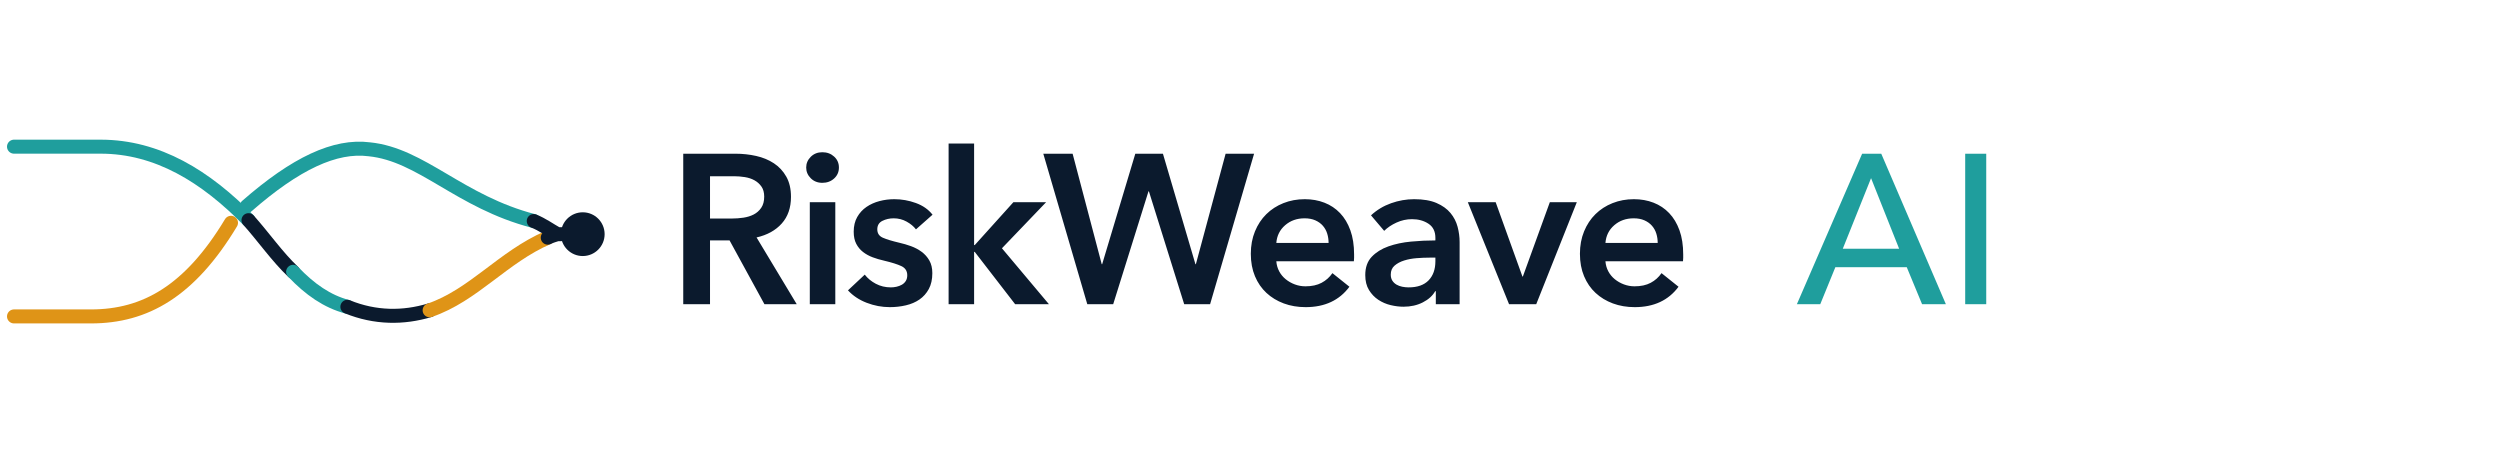
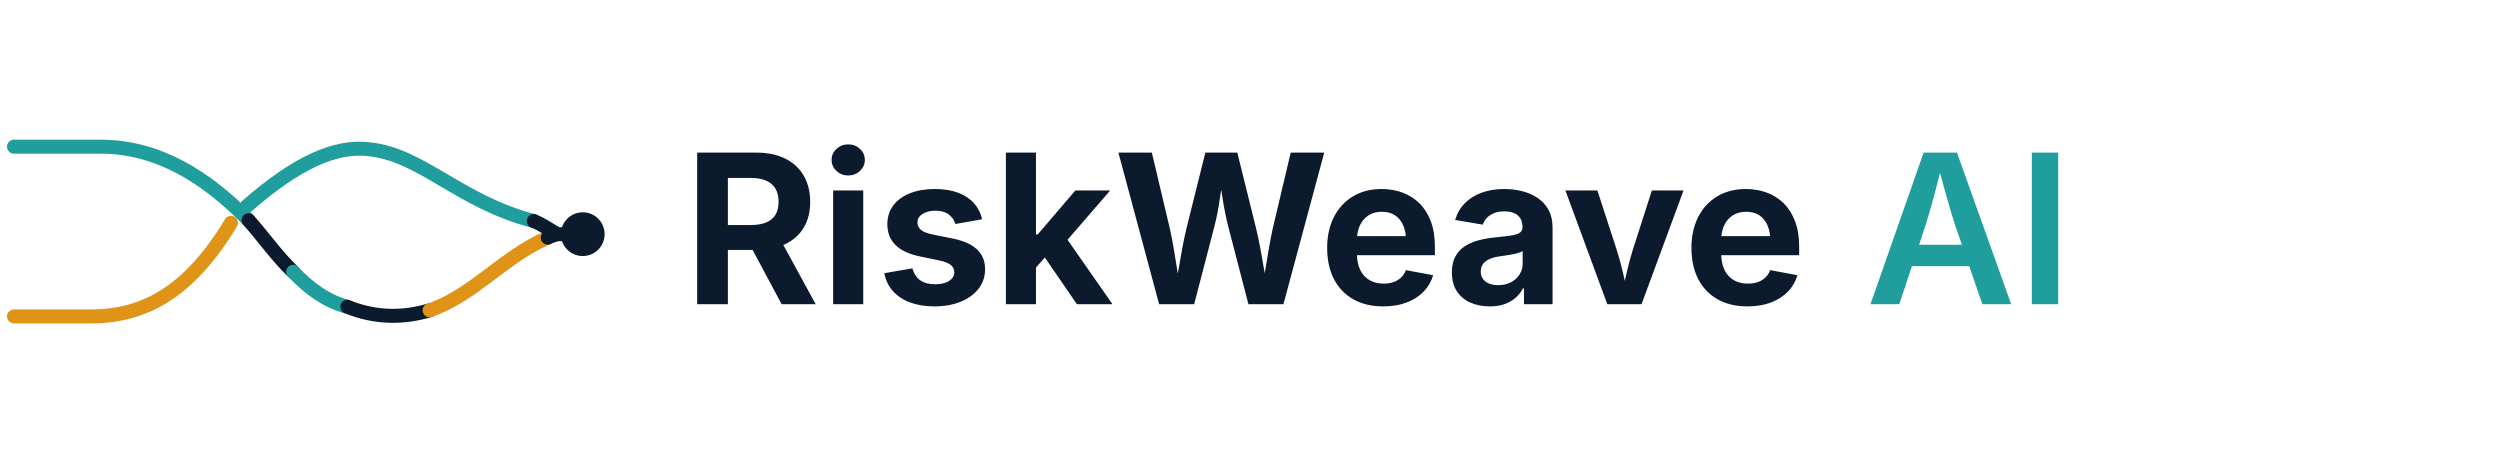
<svg xmlns="http://www.w3.org/2000/svg" viewBox="0 0 600 112" role="img" aria-labelledby="title">
  <g data-brand-mark="concept-a" data-brand-geometry="concept-a-reference-v2" transform="translate(0 31) scale(.21)" fill="none" stroke-linecap="round" stroke-linejoin="round" stroke-width="16">
    <path stroke="#DF9417" d="M16 214H104C166 214 217 185 264 107" />
    <path stroke="#1F9E9D" d="M282 88C338 39 383 18 422 23C482 29 525 83 610 105" />
    <path stroke="#1F9E9D" d="M16 20H115C180 20 235 54 284 104" />
    <path stroke="#0B1A2D" d="M284 104C301 123 317 146 335 163" />
    <path stroke="#1F9E9D" d="M335 163C354 183 374 197 397 203" />
    <path stroke="#0B1A2D" d="M397 203C429 216 461 216 491 207" />
    <path stroke="#DF9417" d="M491 207C541 190 575 146 626 124" />
    <path stroke="#0B1A2D" d="M610 105C620 109 628 115 637 120M626 124C630 122 634 121 637 120M637 120H641" />
    <circle cx="666" cy="120" r="25" fill="#0B1A2D" stroke="none" />
  </g>
-   <g data-wordmark-outline="avenir-next">
-     <path fill="#0B1A2D" d="M163.978 36.892H176.524Q179.074 36.892 181.471 37.428Q183.868 37.963 185.73 39.187Q187.591 40.411 188.713 42.4Q189.835 44.389 189.835 47.245Q189.835 51.172 187.617 53.645Q185.398 56.119 181.573 56.986L191.212 73H183.46L175.096 57.7H170.404V73H163.978ZM175.657 52.447Q177.034 52.447 178.411 52.243Q179.788 52.039 180.885 51.478Q181.981 50.917 182.695 49.871Q183.409 48.826 183.409 47.194Q183.409 45.715 182.746 44.772Q182.083 43.828 181.063 43.267Q180.043 42.706 178.743 42.502Q177.442 42.298 176.218 42.298H170.404V52.447ZM194.353 48.52H200.473V73H194.353ZM193.486 40.207Q193.486 38.728 194.583 37.632Q195.679 36.535 197.362 36.535Q199.045 36.535 200.192 37.581Q201.34 38.626 201.34 40.207Q201.34 41.788 200.192 42.834Q199.045 43.879 197.362 43.879Q195.679 43.879 194.583 42.783Q193.486 41.686 193.486 40.207ZM219.832 55.048Q219.016 53.977 217.588 53.187Q216.16 52.396 214.477 52.396Q212.998 52.396 211.774 53.008Q210.55 53.62 210.55 55.048Q210.55 56.476 211.901 57.062Q213.253 57.649 215.854 58.261Q217.231 58.567 218.634 59.077Q220.036 59.587 221.184 60.428Q222.331 61.27 223.045 62.52Q223.759 63.769 223.759 65.554Q223.759 67.798 222.918 69.353Q222.076 70.909 220.674 71.878Q219.271 72.847 217.41 73.28Q215.548 73.714 213.559 73.714Q210.703 73.714 208 72.668Q205.297 71.623 203.512 69.685L207.541 65.911Q208.561 67.237 210.193 68.104Q211.825 68.971 213.814 68.971Q214.477 68.971 215.166 68.818Q215.854 68.665 216.441 68.334Q217.027 68.002 217.384 67.441Q217.741 66.88 217.741 66.064Q217.741 64.534 216.339 63.871Q214.936 63.208 212.131 62.545Q210.754 62.239 209.454 61.755Q208.153 61.27 207.133 60.48Q206.113 59.689 205.501 58.516Q204.889 57.343 204.889 55.609Q204.889 53.569 205.731 52.09Q206.572 50.611 207.949 49.668Q209.326 48.724 211.06 48.265Q212.794 47.806 214.63 47.806Q217.282 47.806 219.807 48.724Q222.331 49.642 223.81 51.529ZM227.665 34.444H233.785V58.822H233.938L243.22 48.52H251.074L240.466 59.587L251.737 73H243.628L233.938 60.454H233.785V73H227.665ZM250.39 36.892H257.428L264.415 63.412H264.517L272.473 36.892H279.103L286.906 63.412H287.008L294.148 36.892H300.982L290.425 73H284.203L275.737 45.919H275.635L267.169 73H260.947ZM318.862 58.312Q318.862 57.139 318.531 56.068Q318.199 54.997 317.485 54.181Q316.771 53.365 315.674 52.88Q314.578 52.396 313.099 52.396Q310.345 52.396 308.433 54.053Q306.52 55.711 306.316 58.312ZM324.982 61.066Q324.982 61.474 324.982 61.882Q324.982 62.29 324.931 62.698H306.316Q306.418 64.024 307.005 65.12Q307.591 66.217 308.56 67.007Q309.529 67.798 310.753 68.257Q311.977 68.716 313.303 68.716Q315.598 68.716 317.179 67.874Q318.76 67.033 319.78 65.554L323.86 68.818Q320.239 73.714 313.354 73.714Q310.498 73.714 308.101 72.822Q305.704 71.929 303.945 70.297Q302.185 68.665 301.191 66.293Q300.196 63.922 300.196 60.913Q300.196 57.955 301.191 55.532Q302.185 53.11 303.919 51.401Q305.653 49.693 308.024 48.749Q310.396 47.806 313.15 47.806Q315.7 47.806 317.867 48.648Q320.035 49.489 321.616 51.147Q323.197 52.804 324.089 55.278Q324.982 57.751 324.982 61.066ZM344.596 69.889H344.443Q343.525 71.521 341.485 72.566Q339.445 73.612 336.844 73.612Q335.365 73.612 333.759 73.23Q332.152 72.847 330.8 71.954Q329.449 71.062 328.557 69.608Q327.664 68.155 327.664 66.013Q327.664 63.259 329.219 61.627Q330.775 59.995 333.223 59.128Q335.671 58.261 338.654 57.981Q341.638 57.7 344.494 57.7V57.088Q344.494 54.793 342.837 53.697Q341.179 52.6 338.884 52.6Q336.946 52.6 335.161 53.416Q333.376 54.232 332.203 55.405L329.041 51.682Q331.132 49.744 333.861 48.775Q336.589 47.806 339.394 47.806Q342.658 47.806 344.774 48.724Q346.891 49.642 348.115 51.121Q349.339 52.6 349.823 54.436Q350.308 56.272 350.308 58.108V73H344.596ZM344.494 61.831H343.117Q341.638 61.831 340.006 61.959Q338.374 62.086 336.997 62.52Q335.62 62.953 334.702 63.744Q333.784 64.534 333.784 65.911Q333.784 66.778 334.166 67.364Q334.549 67.951 335.161 68.308Q335.773 68.665 336.538 68.818Q337.303 68.971 338.068 68.971Q341.23 68.971 342.862 67.288Q344.494 65.605 344.494 62.698ZM352.276 48.52H358.957L365.383 66.37H365.485L371.962 48.52H378.439L368.698 73H362.17ZM397.849 58.312Q397.849 57.139 397.518 56.068Q397.186 54.997 396.472 54.181Q395.758 53.365 394.662 52.88Q393.565 52.396 392.086 52.396Q389.332 52.396 387.419 54.053Q385.507 55.711 385.303 58.312ZM403.969 61.066Q403.969 61.474 403.969 61.882Q403.969 62.29 403.918 62.698H385.303Q385.405 64.024 385.992 65.12Q386.578 66.217 387.547 67.007Q388.516 67.798 389.74 68.257Q390.964 68.716 392.29 68.716Q394.585 68.716 396.166 67.874Q397.747 67.033 398.767 65.554L402.847 68.818Q399.226 73.714 392.341 73.714Q389.485 73.714 387.088 72.822Q384.691 71.929 382.932 70.297Q381.172 68.665 380.178 66.293Q379.183 63.922 379.183 60.913Q379.183 57.955 380.178 55.532Q381.172 53.11 382.906 51.401Q384.64 49.693 387.012 48.749Q389.383 47.806 392.137 47.806Q394.687 47.806 396.855 48.648Q399.022 49.489 400.603 51.147Q402.184 52.804 403.077 55.278Q403.969 57.751 403.969 61.066Z" />
-     <path fill="#1F9E9D" d="M436.865 73H431.255L446.912 36.892H451.502L467.006 73H461.294L457.622 64.126H440.486ZM442.271 59.689H455.786L449.054 42.757ZM476.696 73H471.647V36.892H476.696Z" />
+   <g data-wordmark-outline="inter-ofl-1.1">
+     <path fill="#0B1A2D" d="M167.324 73.0V36.623H181.457Q185.604 36.623 188.503 38.088Q191.403 39.554 192.924 42.214Q194.446 44.874 194.446 48.44Q194.446 52.031 192.905 54.623Q191.364 57.215 188.426 58.6Q185.488 59.985 181.291 59.985H171.671V54.011H180.141Q182.435 54.011 183.92 53.379Q185.404 52.747 186.133 51.509Q186.862 50.271 186.862 48.44Q186.862 46.585 186.133 45.311Q185.404 44.037 183.914 43.369Q182.424 42.701 180.117 42.701H174.69V73.0ZM187.585 73.0 178.745 56.452H186.723L195.76 73.0ZM199.956 73.0V45.705H207.18V73.0ZM203.567 42.117Q201.927 42.117 200.756 41.019Q199.585 39.922 199.585 38.386Q199.585 36.818 200.756 35.734Q201.927 34.649 203.567 34.649Q205.215 34.649 206.388 35.732Q207.561 36.815 207.561 38.385Q207.561 39.923 206.388 41.02Q205.215 42.117 203.567 42.117ZM224.251 73.535Q220.972 73.535 218.443 72.596Q215.914 71.657 214.313 69.874Q212.712 68.09 212.237 65.568L218.973 64.402Q219.508 66.316 220.857 67.27Q222.207 68.225 224.457 68.225Q226.574 68.225 227.806 67.412Q229.038 66.599 229.038 65.36Q229.038 64.276 228.17 63.584Q227.302 62.893 225.493 62.518L220.799 61.546Q216.858 60.731 214.911 58.798Q212.965 56.866 212.965 53.807Q212.965 51.195 214.391 49.305Q215.818 47.415 218.381 46.389Q220.944 45.363 224.372 45.363Q227.6 45.363 229.954 46.257Q232.308 47.15 233.758 48.773Q235.207 50.397 235.716 52.619L229.302 53.759Q228.868 52.358 227.683 51.461Q226.498 50.564 224.486 50.564Q222.656 50.564 221.421 51.337Q220.186 52.109 220.186 53.372Q220.186 54.414 220.985 55.132Q221.785 55.85 223.731 56.259L228.609 57.236Q232.562 58.038 234.491 59.862Q236.42 61.686 236.42 64.609Q236.42 67.282 234.861 69.289Q233.302 71.297 230.56 72.416Q227.819 73.535 224.251 73.535ZM247.971 64.944V56.25H249.07L258.089 45.705H266.452L254.633 59.37H252.947ZM241.411 73.0V36.623H248.635V73.0ZM258.455 73.0 250.198 60.984 255.031 55.857 266.988 73.0ZM278.188 73.0 268.416 36.623H276.44L280.711 54.655Q281.226 56.897 281.653 59.428Q282.081 61.959 282.491 64.508Q282.901 67.056 283.293 69.415H282.005Q282.448 67.056 282.877 64.508Q283.306 61.959 283.777 59.428Q284.248 56.897 284.789 54.655L289.283 36.623H296.953L301.424 54.655Q301.976 56.897 302.442 59.428Q302.907 61.959 303.348 64.508Q303.788 67.056 304.231 69.415H302.895Q303.312 67.056 303.716 64.508Q304.119 61.959 304.565 59.428Q305.011 56.897 305.501 54.655L309.773 36.623H317.82L308.025 73.0H299.622L294.748 54.248Q293.972 51.173 293.417 47.588Q292.862 44.002 292.198 40.204H294.015Q293.274 43.909 292.793 47.447Q292.313 50.985 291.477 54.248L286.602 73.0ZM331.974 73.535Q327.802 73.535 324.781 71.822Q321.759 70.109 320.139 66.959Q318.518 63.81 318.518 59.496Q318.518 55.284 320.128 52.105Q321.737 48.926 324.68 47.144Q327.623 45.363 331.602 45.363Q334.259 45.363 336.574 46.211Q338.89 47.059 340.643 48.772Q342.396 50.486 343.383 53.086Q344.371 55.685 344.371 59.202V61.25H321.522V56.672H340.843L337.467 57.912Q337.467 55.762 336.809 54.171Q336.152 52.581 334.861 51.703Q333.57 50.824 331.653 50.824Q329.735 50.824 328.398 51.714Q327.06 52.604 326.362 54.124Q325.664 55.645 325.664 57.573V60.791Q325.664 63.181 326.465 64.809Q327.266 66.436 328.719 67.255Q330.171 68.074 332.088 68.074Q333.38 68.074 334.438 67.706Q335.495 67.337 336.256 66.614Q337.017 65.891 337.415 64.831L343.957 66.053Q343.296 68.308 341.668 69.992Q340.04 71.675 337.589 72.605Q335.139 73.535 331.974 73.535ZM357.536 73.533Q354.936 73.533 352.875 72.614Q350.814 71.694 349.633 69.878Q348.451 68.062 348.451 65.364Q348.451 63.071 349.29 61.542Q350.128 60.014 351.583 59.082Q353.038 58.151 354.886 57.666Q356.734 57.181 358.753 56.987Q361.118 56.747 362.573 56.537Q364.028 56.328 364.709 55.881Q365.39 55.434 365.39 54.548V54.427Q365.39 53.241 364.889 52.42Q364.388 51.599 363.424 51.162Q362.461 50.725 361.053 50.725Q359.636 50.725 358.575 51.156Q357.515 51.588 356.839 52.306Q356.164 53.024 355.865 53.913L349.232 52.789Q349.938 50.401 351.58 48.748Q353.222 47.096 355.645 46.23Q358.067 45.363 361.072 45.363Q363.242 45.363 365.306 45.878Q367.37 46.392 369.019 47.496Q370.668 48.6 371.641 50.364Q372.614 52.127 372.614 54.637V73.0H365.756V69.213H365.514Q364.859 70.471 363.764 71.446Q362.668 72.421 361.122 72.977Q359.575 73.533 357.536 73.533ZM359.555 68.44Q361.308 68.44 362.629 67.743Q363.951 67.046 364.696 65.864Q365.441 64.682 365.441 63.239V60.257Q365.109 60.486 364.447 60.685Q363.786 60.884 362.971 61.041Q362.155 61.198 361.362 61.313Q360.569 61.428 359.959 61.514Q358.602 61.697 357.566 62.134Q356.531 62.572 355.956 63.309Q355.381 64.046 355.381 65.163Q355.381 66.235 355.922 66.964Q356.463 67.693 357.401 68.067Q358.34 68.44 359.555 68.44ZM385.751 73.0 375.696 45.705H383.373L387.999 59.942Q388.85 62.584 389.471 65.29Q390.093 67.997 390.75 70.876H389.177Q389.821 67.997 390.436 65.297Q391.051 62.597 391.878 59.942L396.452 45.705H404.053L393.972 73.0ZM419.401 73.535Q415.229 73.535 412.208 71.822Q409.186 70.109 407.566 66.959Q405.945 63.81 405.945 59.496Q405.945 55.284 407.554 52.105Q409.164 48.926 412.107 47.144Q415.05 45.363 419.028 45.363Q421.685 45.363 424.001 46.211Q426.317 47.059 428.07 48.772Q429.823 50.486 430.81 53.086Q431.797 55.685 431.797 59.202V61.25H408.949V56.672H428.269L424.893 57.912Q424.893 55.762 424.236 54.171Q423.578 52.581 422.288 51.703Q420.997 50.824 419.079 50.824Q417.162 50.824 415.824 51.714Q414.487 52.604 413.789 54.124Q413.09 55.645 413.09 57.573V60.791Q413.09 63.181 413.892 64.809Q414.693 66.436 416.145 67.255Q417.598 68.074 419.515 68.074Q420.807 68.074 421.864 67.706Q422.921 67.337 423.682 66.614Q424.443 65.891 424.841 64.831L431.383 66.053Q430.723 68.308 429.095 69.992Q427.466 71.675 425.016 72.605Q422.565 73.535 419.401 73.535Z" />
+     <path fill="#1F9E9D" d="M448.924 73.0 461.673 36.623H469.67L482.678 73.0H475.754L469.17 53.838Q468.249 50.998 467.226 47.374Q466.203 43.751 464.947 39.033H466.269Q465.045 43.784 464.053 47.44Q463.061 51.097 462.205 53.838L455.833 73.0ZM456.245 63.872V58.744H475.357V63.872ZM493.97 36.623V73.0H487.638V36.623Z" />
  </g>
</svg>
